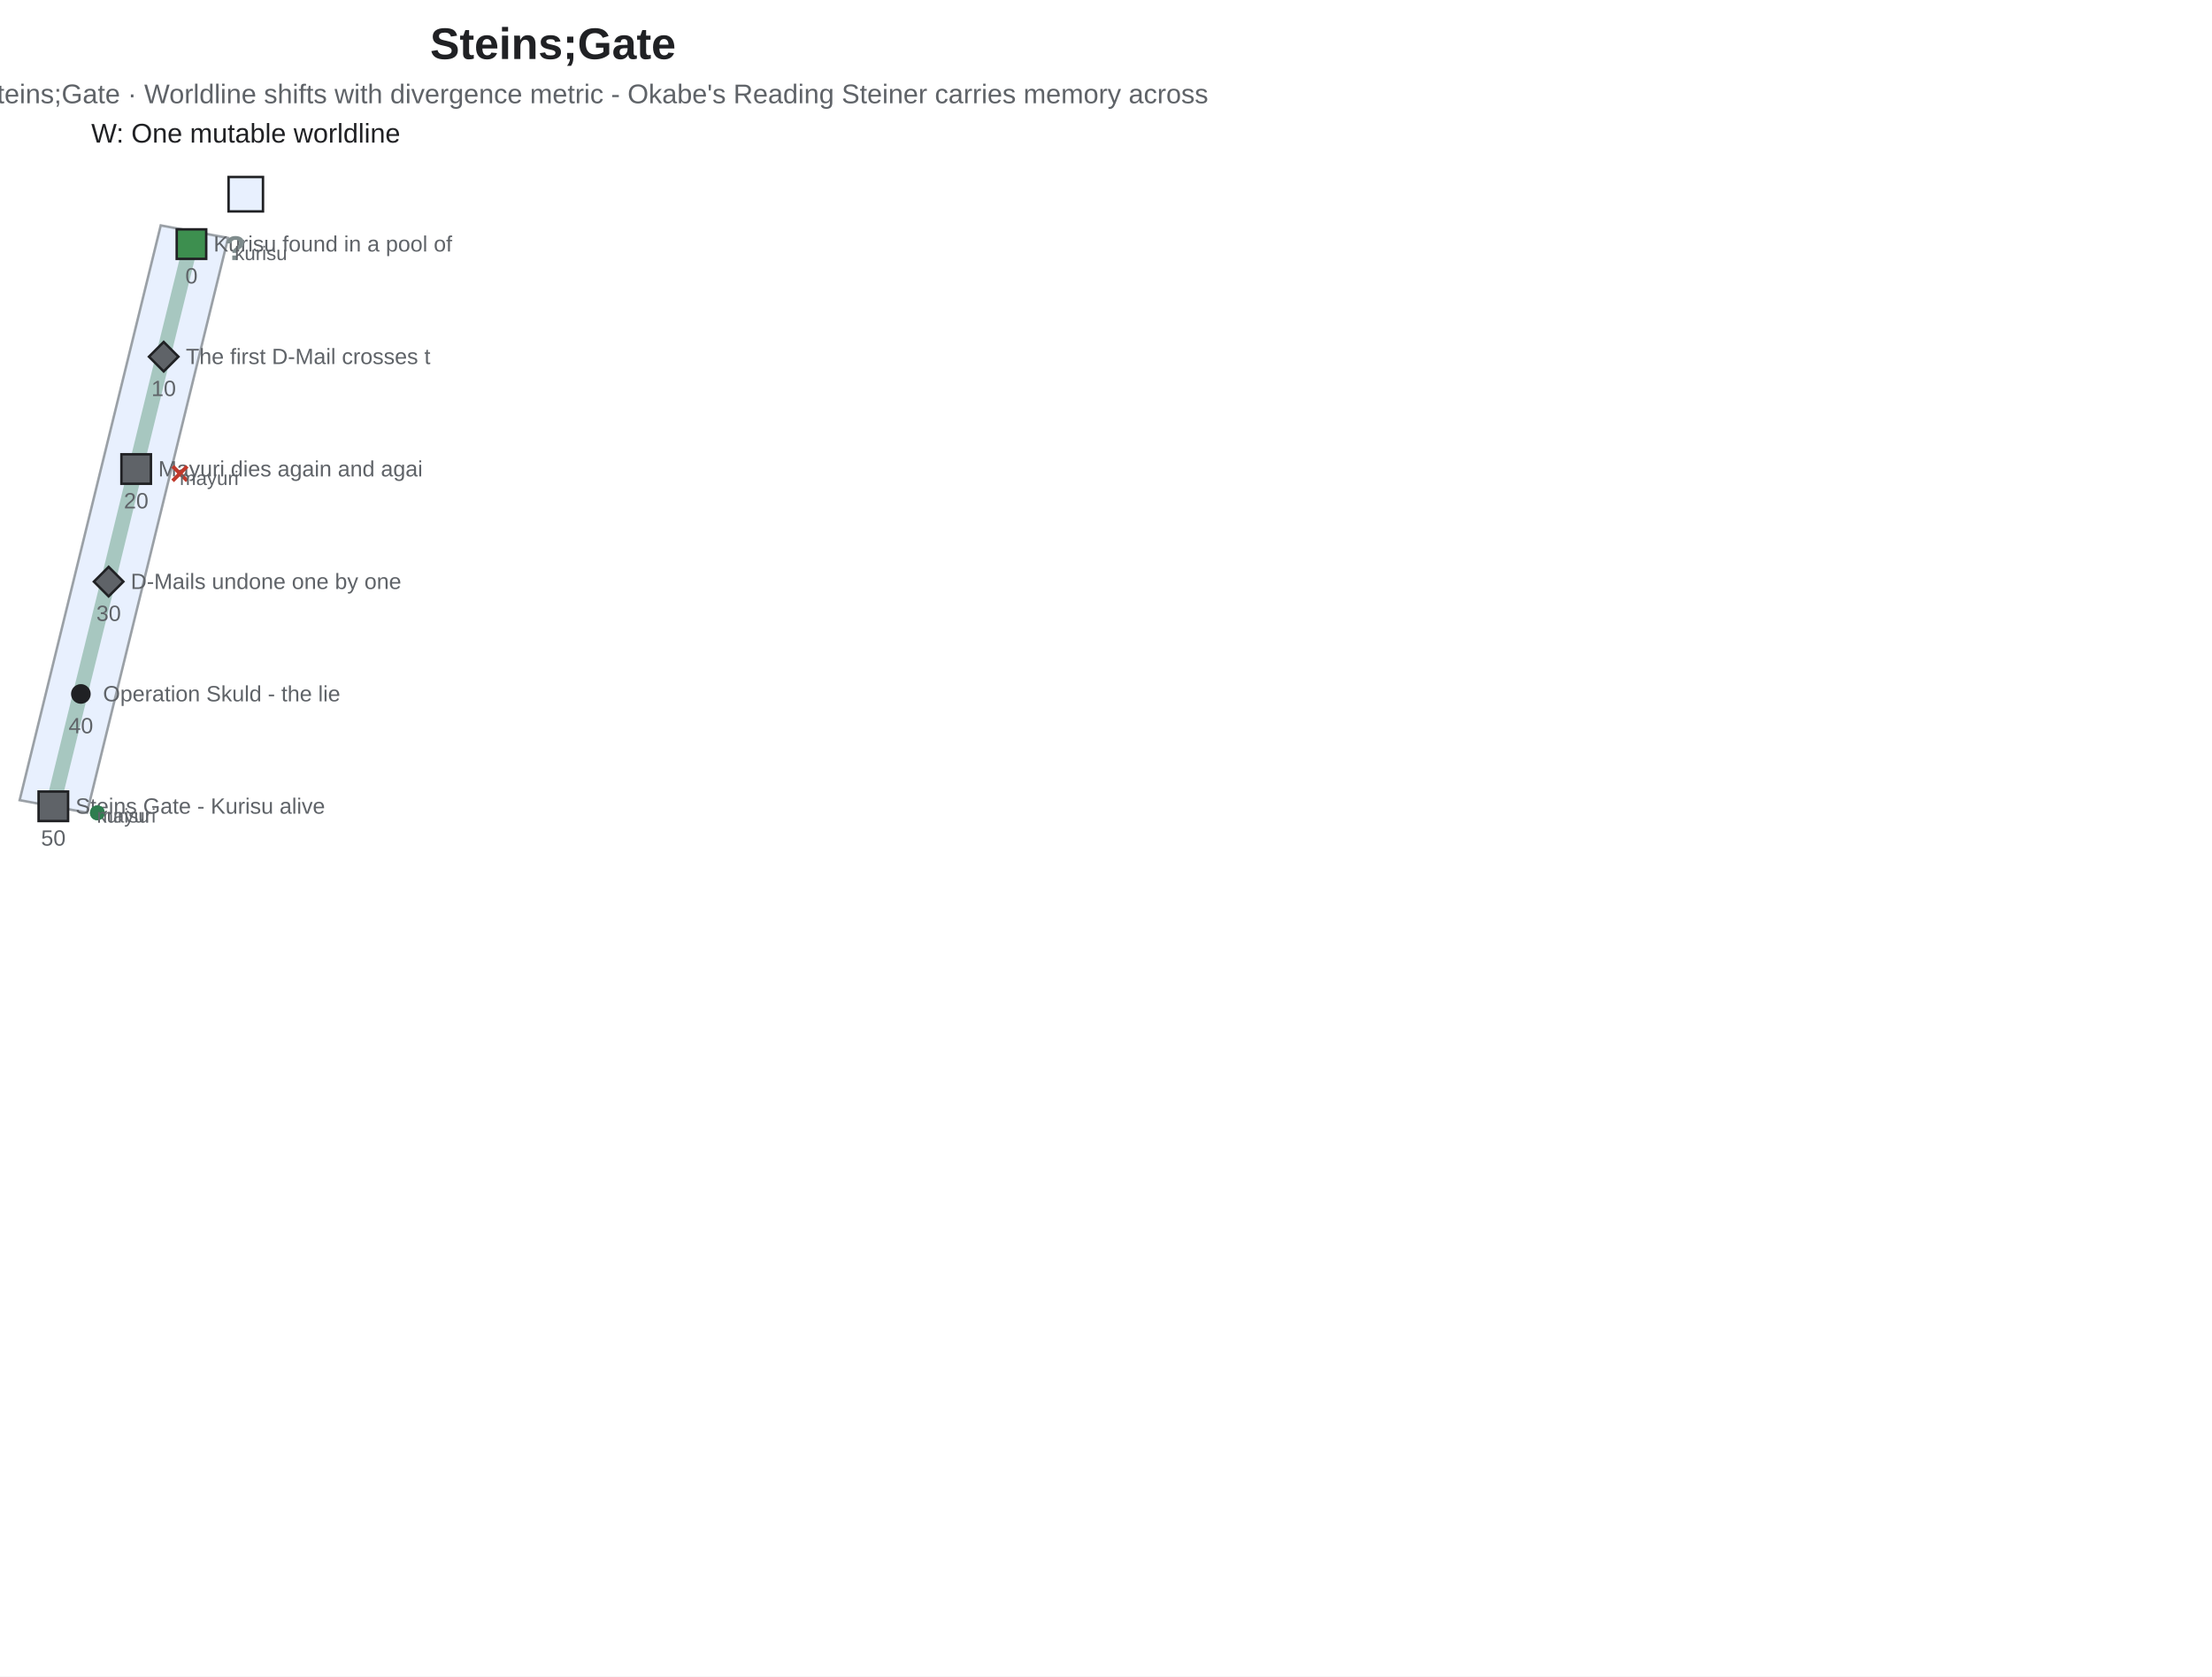
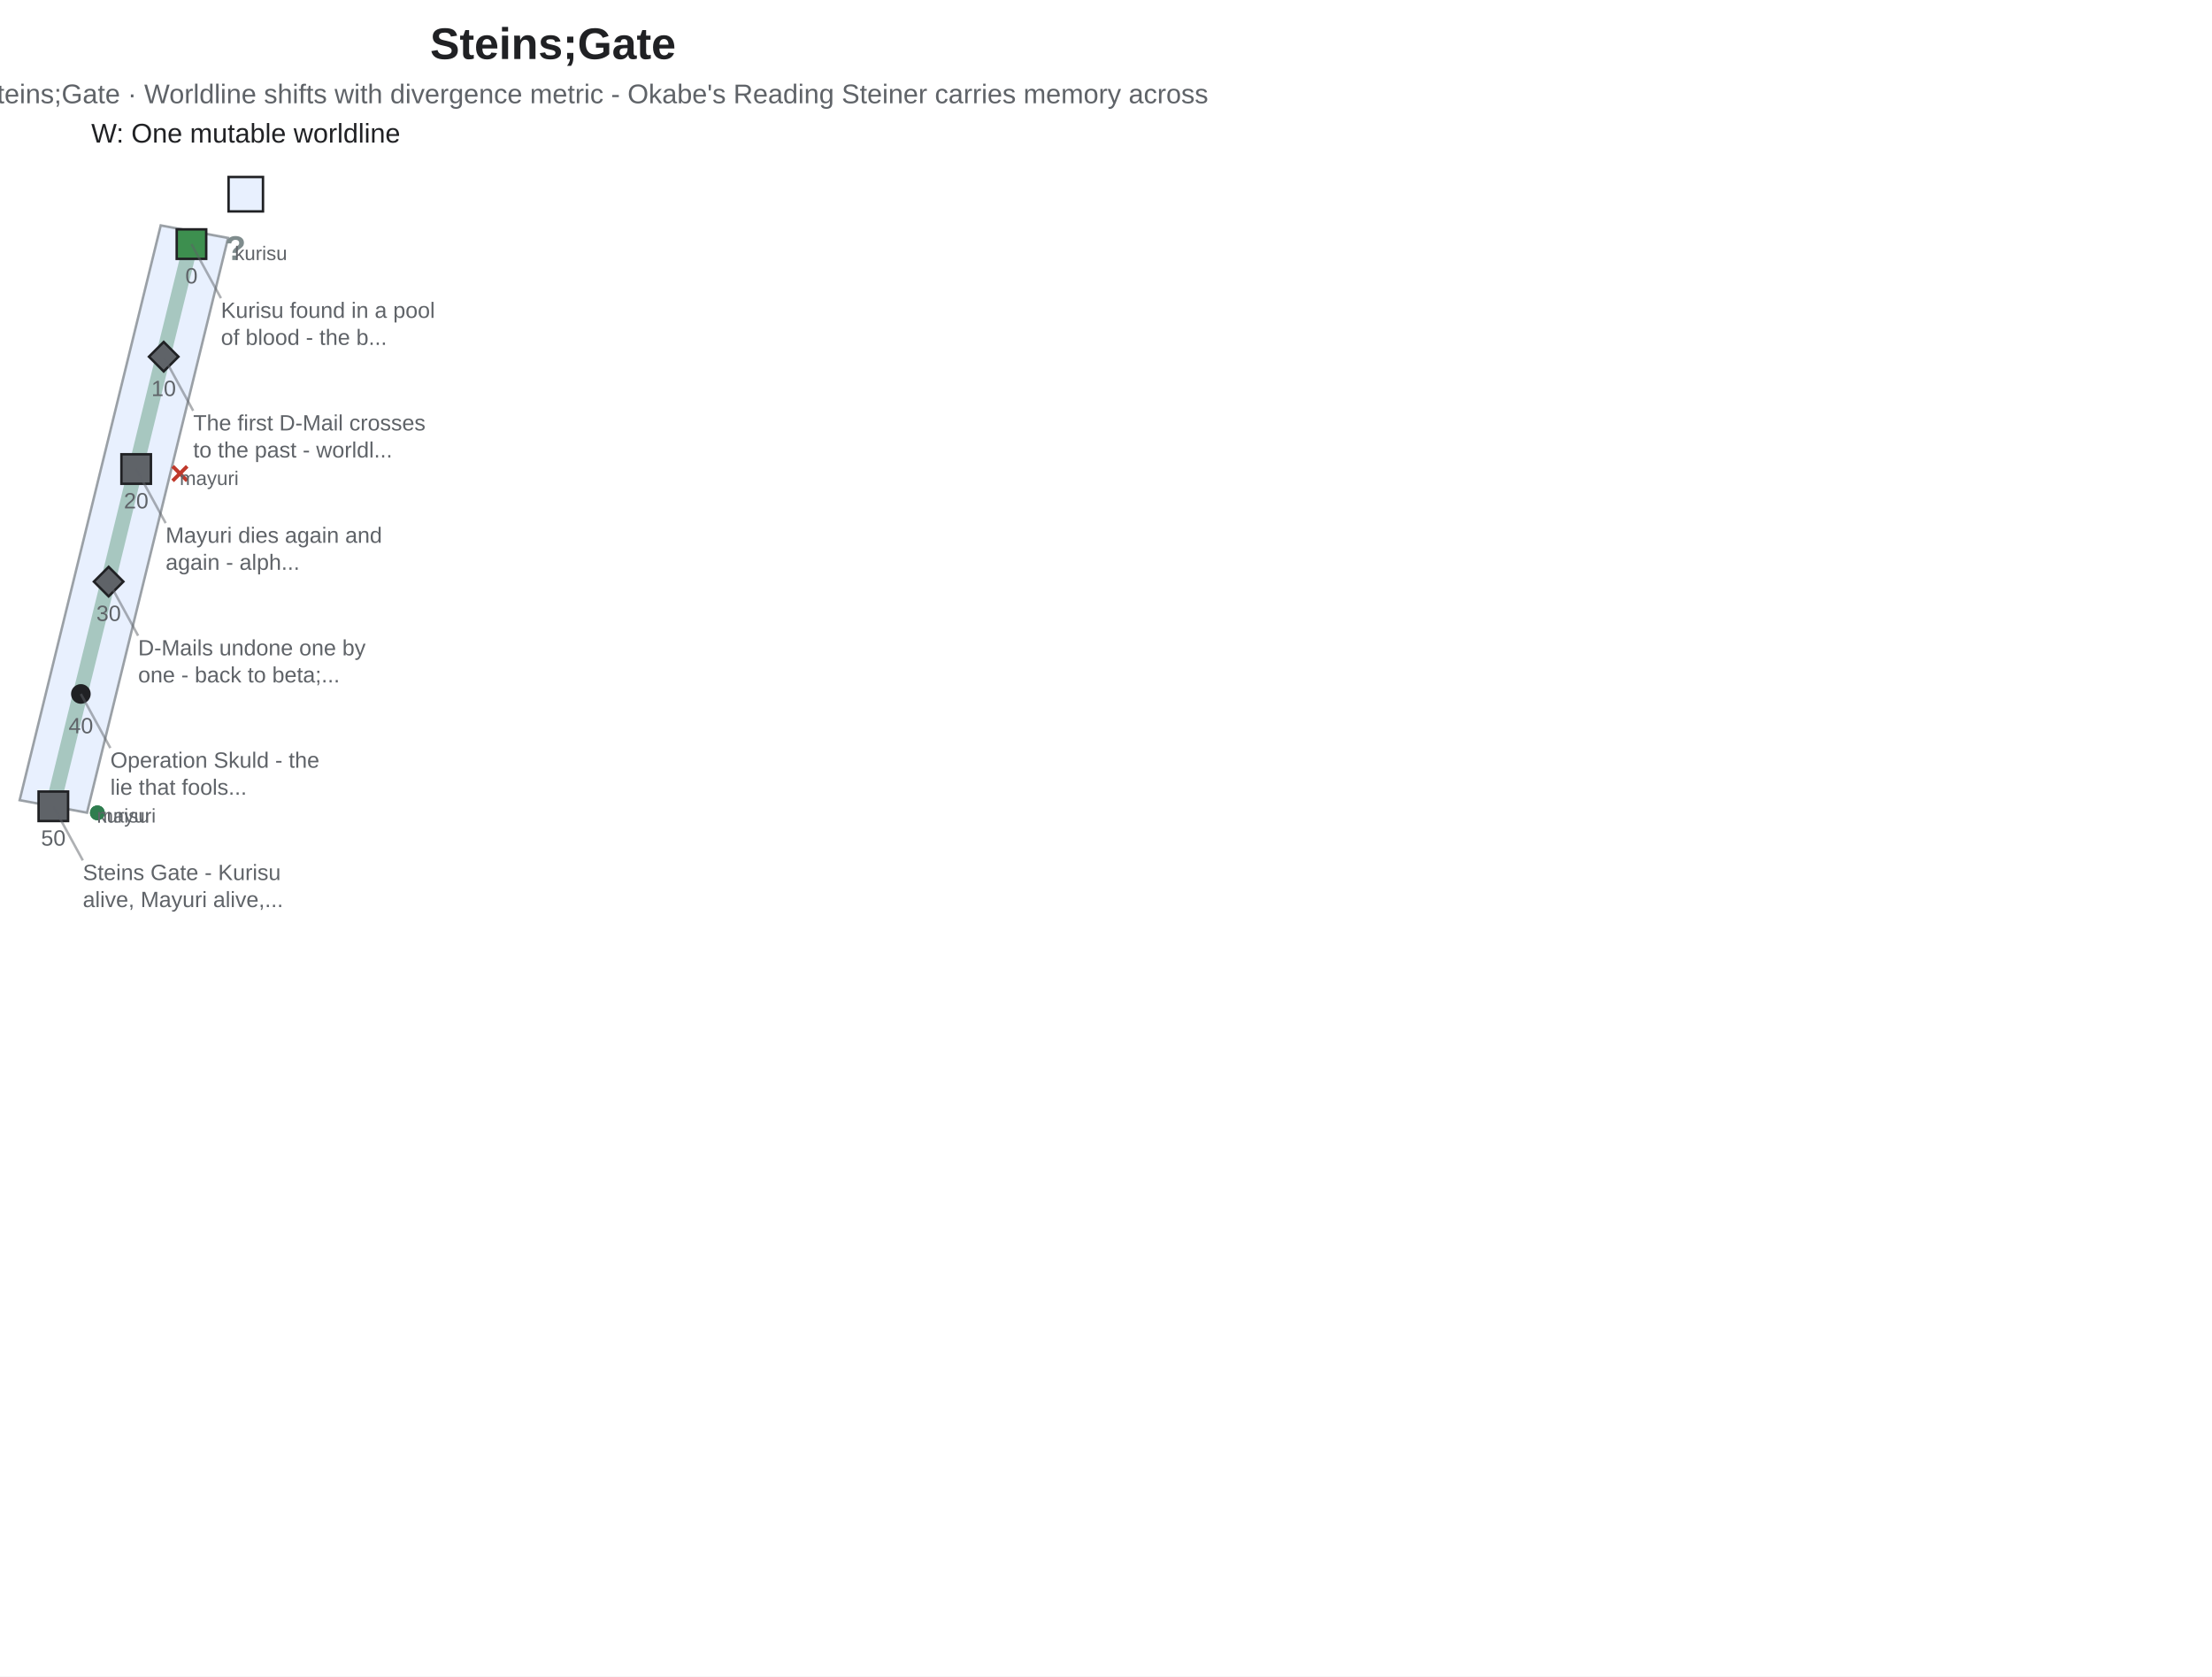
<svg xmlns="http://www.w3.org/2000/svg" width="900" height="682" viewBox="0 0 900 682" font-family="Arial, Helvetica, sans-serif">
  <rect width="900" height="682" fill="#ffffff" />
  <g transform="translate(0,0)">
    <text x="225" y="24" text-anchor="middle" font-size="18" font-weight="bold" fill="#202124">Steins;Gate</text>
    <text x="225" y="42" text-anchor="middle" font-size="11" fill="#5f6368">SG — Steins;Gate · Worldline shifts with divergence metric - Okabe's Reading Steiner carries memory across</text>
    <line x1="79.1" y1="94.2" x2="21.7" y2="328.0" stroke="#9aa0a6" stroke-width="2" stroke-opacity="1.0" />
    <rect x="93.0" y="72.0" width="14" height="14" fill="#e8f0fe" stroke="#202124" />
    <text x="100.0" y="58.0" text-anchor="middle" font-size="11" fill="#202124">W: One mutable worldline</text>
    <polygon points="65.4,91.7 92.8,96.8 35.4,330.6 8.0,325.5" fill="#e8f0fe" stroke="#9aa0a6" stroke-width="1" />
    <line x1="77.9" y1="98.3" x2="77.9" y2="98.3" stroke="#2f7d4f" stroke-width="6" stroke-opacity="0.35" stroke-linecap="round" />
    <line x1="66.6" y1="144.1" x2="55.4" y2="189.8" stroke="#2f7d4f" stroke-width="6" stroke-opacity="0.35" stroke-linecap="round" />
    <line x1="44.2" y1="235.6" x2="44.2" y2="235.6" stroke="#2f7d4f" stroke-width="6" stroke-opacity="0.35" stroke-linecap="round" />
    <line x1="32.9" y1="281.3" x2="21.7" y2="327.0" stroke="#2f7d4f" stroke-width="6" stroke-opacity="0.35" stroke-linecap="round" />
    <line x1="77.9" y1="98.3" x2="66.6" y2="144.1" stroke="#2f7d4f" stroke-width="6" stroke-opacity="0.35" stroke-linecap="round" />
    <line x1="55.4" y1="189.8" x2="44.2" y2="235.6" stroke="#2f7d4f" stroke-width="6" stroke-opacity="0.35" stroke-linecap="round" />
    <line x1="44.2" y1="235.6" x2="32.9" y2="281.3" stroke="#2f7d4f" stroke-width="6" stroke-opacity="0.35" stroke-linecap="round" />
    <rect x="71.9" y="93.3" width="12" height="12" fill="#3d8f4f" stroke="#202124" />
    <text x="77.9" y="115.3" text-anchor="middle" font-size="9" fill="#5f6368">0</text>
-     <text x="86.9" y="102.3" font-size="9" fill="#5f6368">Kurisu found in a pool of </text>
    <path d="M 66.6 139.1 L 72.6 145.1 L 66.6 151.1 L 60.6 145.1 Z" fill="#5f6368" stroke="#202124" />
    <text x="66.6" y="161.1" text-anchor="middle" font-size="9" fill="#5f6368">10</text>
-     <text x="75.6" y="148.1" font-size="9" fill="#5f6368">The first D-Mail crosses t</text>
    <rect x="49.4" y="184.8" width="12" height="12" fill="#5f6368" stroke="#202124" />
    <text x="55.4" y="206.8" text-anchor="middle" font-size="9" fill="#5f6368">20</text>
-     <text x="64.4" y="193.8" font-size="9" fill="#5f6368">Mayuri dies again and agai</text>
    <path d="M 44.2 230.6 L 50.2 236.6 L 44.2 242.6 L 38.2 236.6 Z" fill="#5f6368" stroke="#202124" />
    <text x="44.2" y="252.6" text-anchor="middle" font-size="9" fill="#5f6368">30</text>
-     <text x="53.2" y="239.6" font-size="9" fill="#5f6368">D-Mails undone one by one </text>
    <circle cx="32.9" cy="282.3" r="4" fill="#202124" />
    <text x="32.9" y="298.3" text-anchor="middle" font-size="9" fill="#5f6368">40</text>
-     <text x="41.9" y="285.3" font-size="9" fill="#5f6368">Operation Skuld - the lie </text>
    <rect x="15.7" y="322.0" width="12" height="12" fill="#5f6368" stroke="#202124" />
    <text x="21.7" y="344.0" text-anchor="middle" font-size="9" fill="#5f6368">50</text>
-     <text x="30.7" y="331.0" font-size="9" fill="#5f6368">Steins Gate - Kurisu alive</text>
    <text x="91.5" y="105.8" font-size="14" font-weight="bold" fill="#7f8c8d">?</text>
    <text x="95.5" y="105.8" font-size="8" fill="#5f6368">kurisu</text>
    <text x="69.1" y="197.3" font-size="14" font-weight="bold" fill="#c0392b">×</text>
    <text x="73.1" y="197.3" font-size="8" fill="#5f6368">mayuri</text>
    <text x="35.4" y="334.6" font-size="14" font-weight="bold" fill="#2f7d4f">●</text>
    <text x="39.4" y="334.6" font-size="8" fill="#5f6368">kurisu</text>
    <text x="35.4" y="334.6" font-size="14" font-weight="bold" fill="#2f7d4f">●</text>
    <text x="39.4" y="334.6" font-size="8" fill="#5f6368">mayuri</text>
+     <line x1="77.9" y1="99.3" x2="89.9" y2="121.3" stroke="#5f6368" stroke-width="1" stroke-opacity="0.5" />
+     <text x="89.9" y="129.3" font-size="9" fill="#5f6368">Kurisu found in a pool</text>
+     <text x="89.9" y="140.3" font-size="9" fill="#5f6368">of blood - the b...</text>
+     <line x1="66.6" y1="145.1" x2="78.6" y2="167.1" stroke="#5f6368" stroke-width="1" stroke-opacity="0.5" />
+     <text x="78.6" y="175.1" font-size="9" fill="#5f6368">The first D-Mail crosses</text>
+     <text x="78.6" y="186.1" font-size="9" fill="#5f6368">to the past - worldl...</text>
+     <line x1="55.4" y1="190.8" x2="67.4" y2="212.8" stroke="#5f6368" stroke-width="1" stroke-opacity="0.5" />
+     <text x="67.4" y="220.8" font-size="9" fill="#5f6368">Mayuri dies again and</text>
+     <text x="67.4" y="231.8" font-size="9" fill="#5f6368">again - alph...</text>
+     <line x1="44.2" y1="236.6" x2="56.2" y2="258.6" stroke="#5f6368" stroke-width="1" stroke-opacity="0.5" />
+     <text x="56.2" y="266.6" font-size="9" fill="#5f6368">D-Mails undone one by</text>
+     <text x="56.2" y="277.6" font-size="9" fill="#5f6368">one - back to beta;...</text>
+     <line x1="32.9" y1="282.3" x2="44.9" y2="304.3" stroke="#5f6368" stroke-width="1" stroke-opacity="0.5" />
+     <text x="44.9" y="312.3" font-size="9" fill="#5f6368">Operation Skuld - the</text>
+     <text x="44.9" y="323.3" font-size="9" fill="#5f6368">lie that fools...</text>
+     <line x1="21.7" y1="328.0" x2="33.7" y2="350.0" stroke="#5f6368" stroke-width="1" stroke-opacity="0.5" />
+     <text x="33.7" y="358.0" font-size="9" fill="#5f6368">Steins Gate - Kurisu</text>
+     <text x="33.7" y="369.0" font-size="9" fill="#5f6368">alive, Mayuri alive,...</text>
  </g>
</svg>
